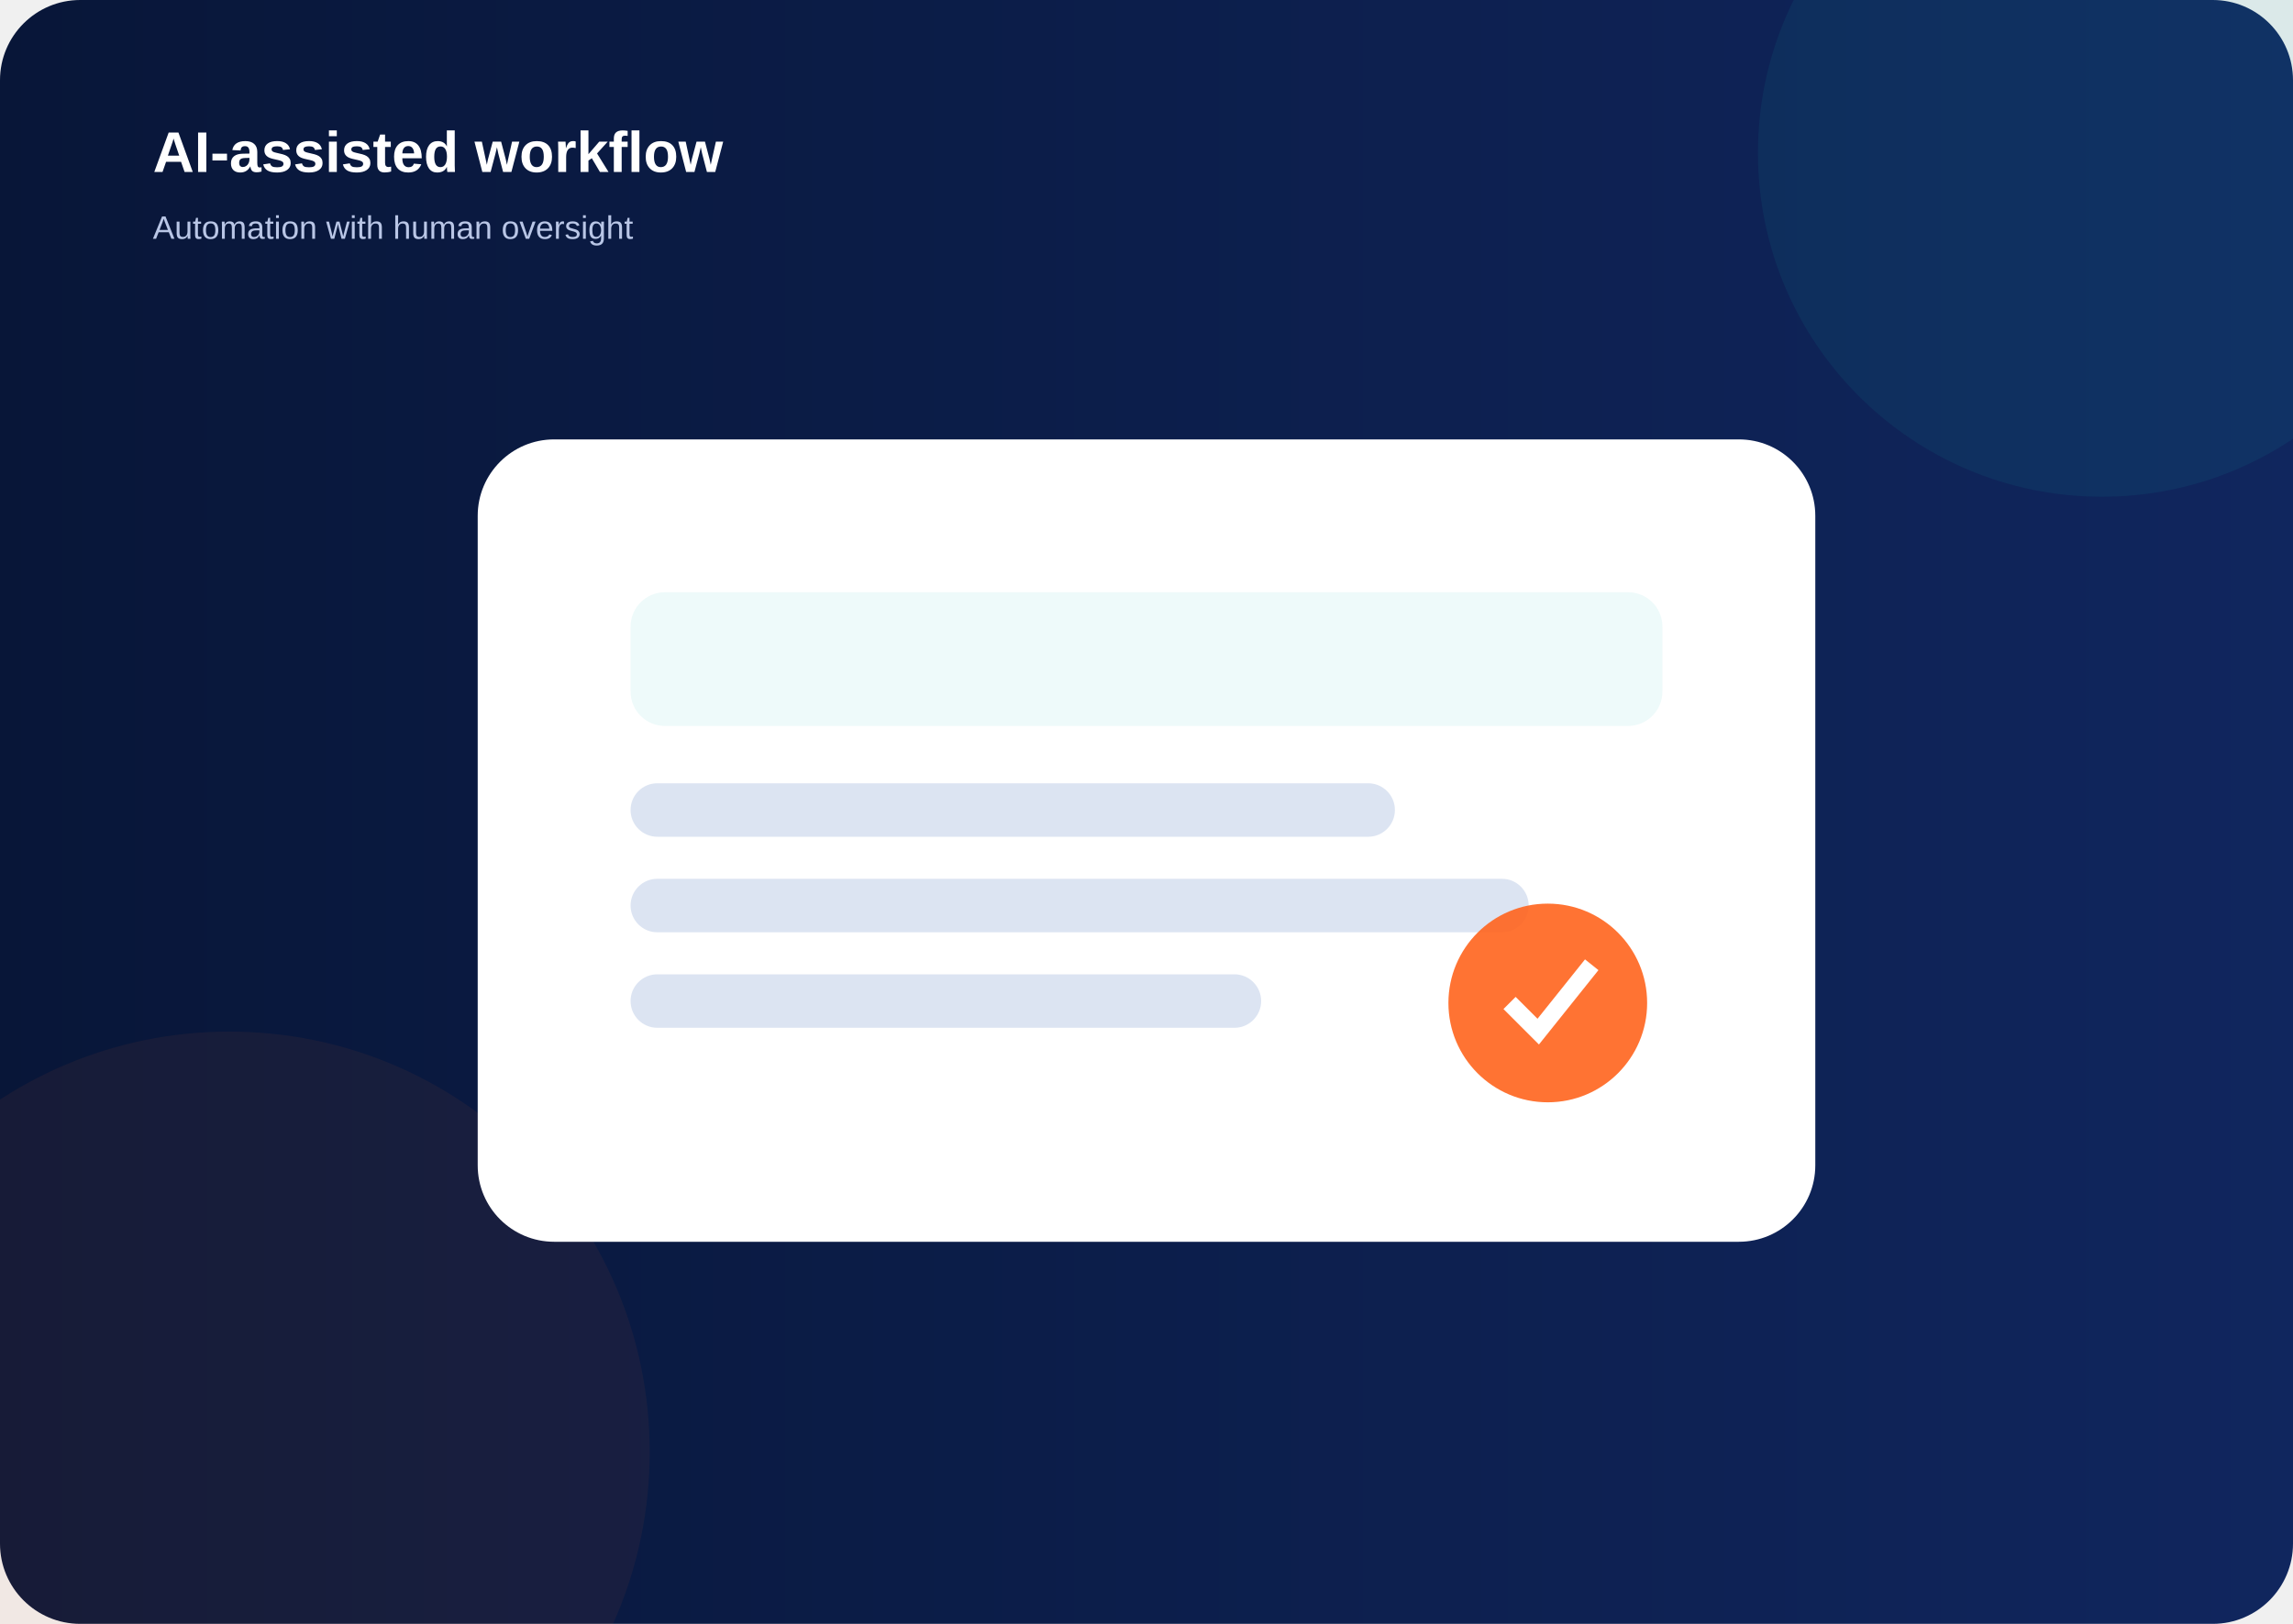
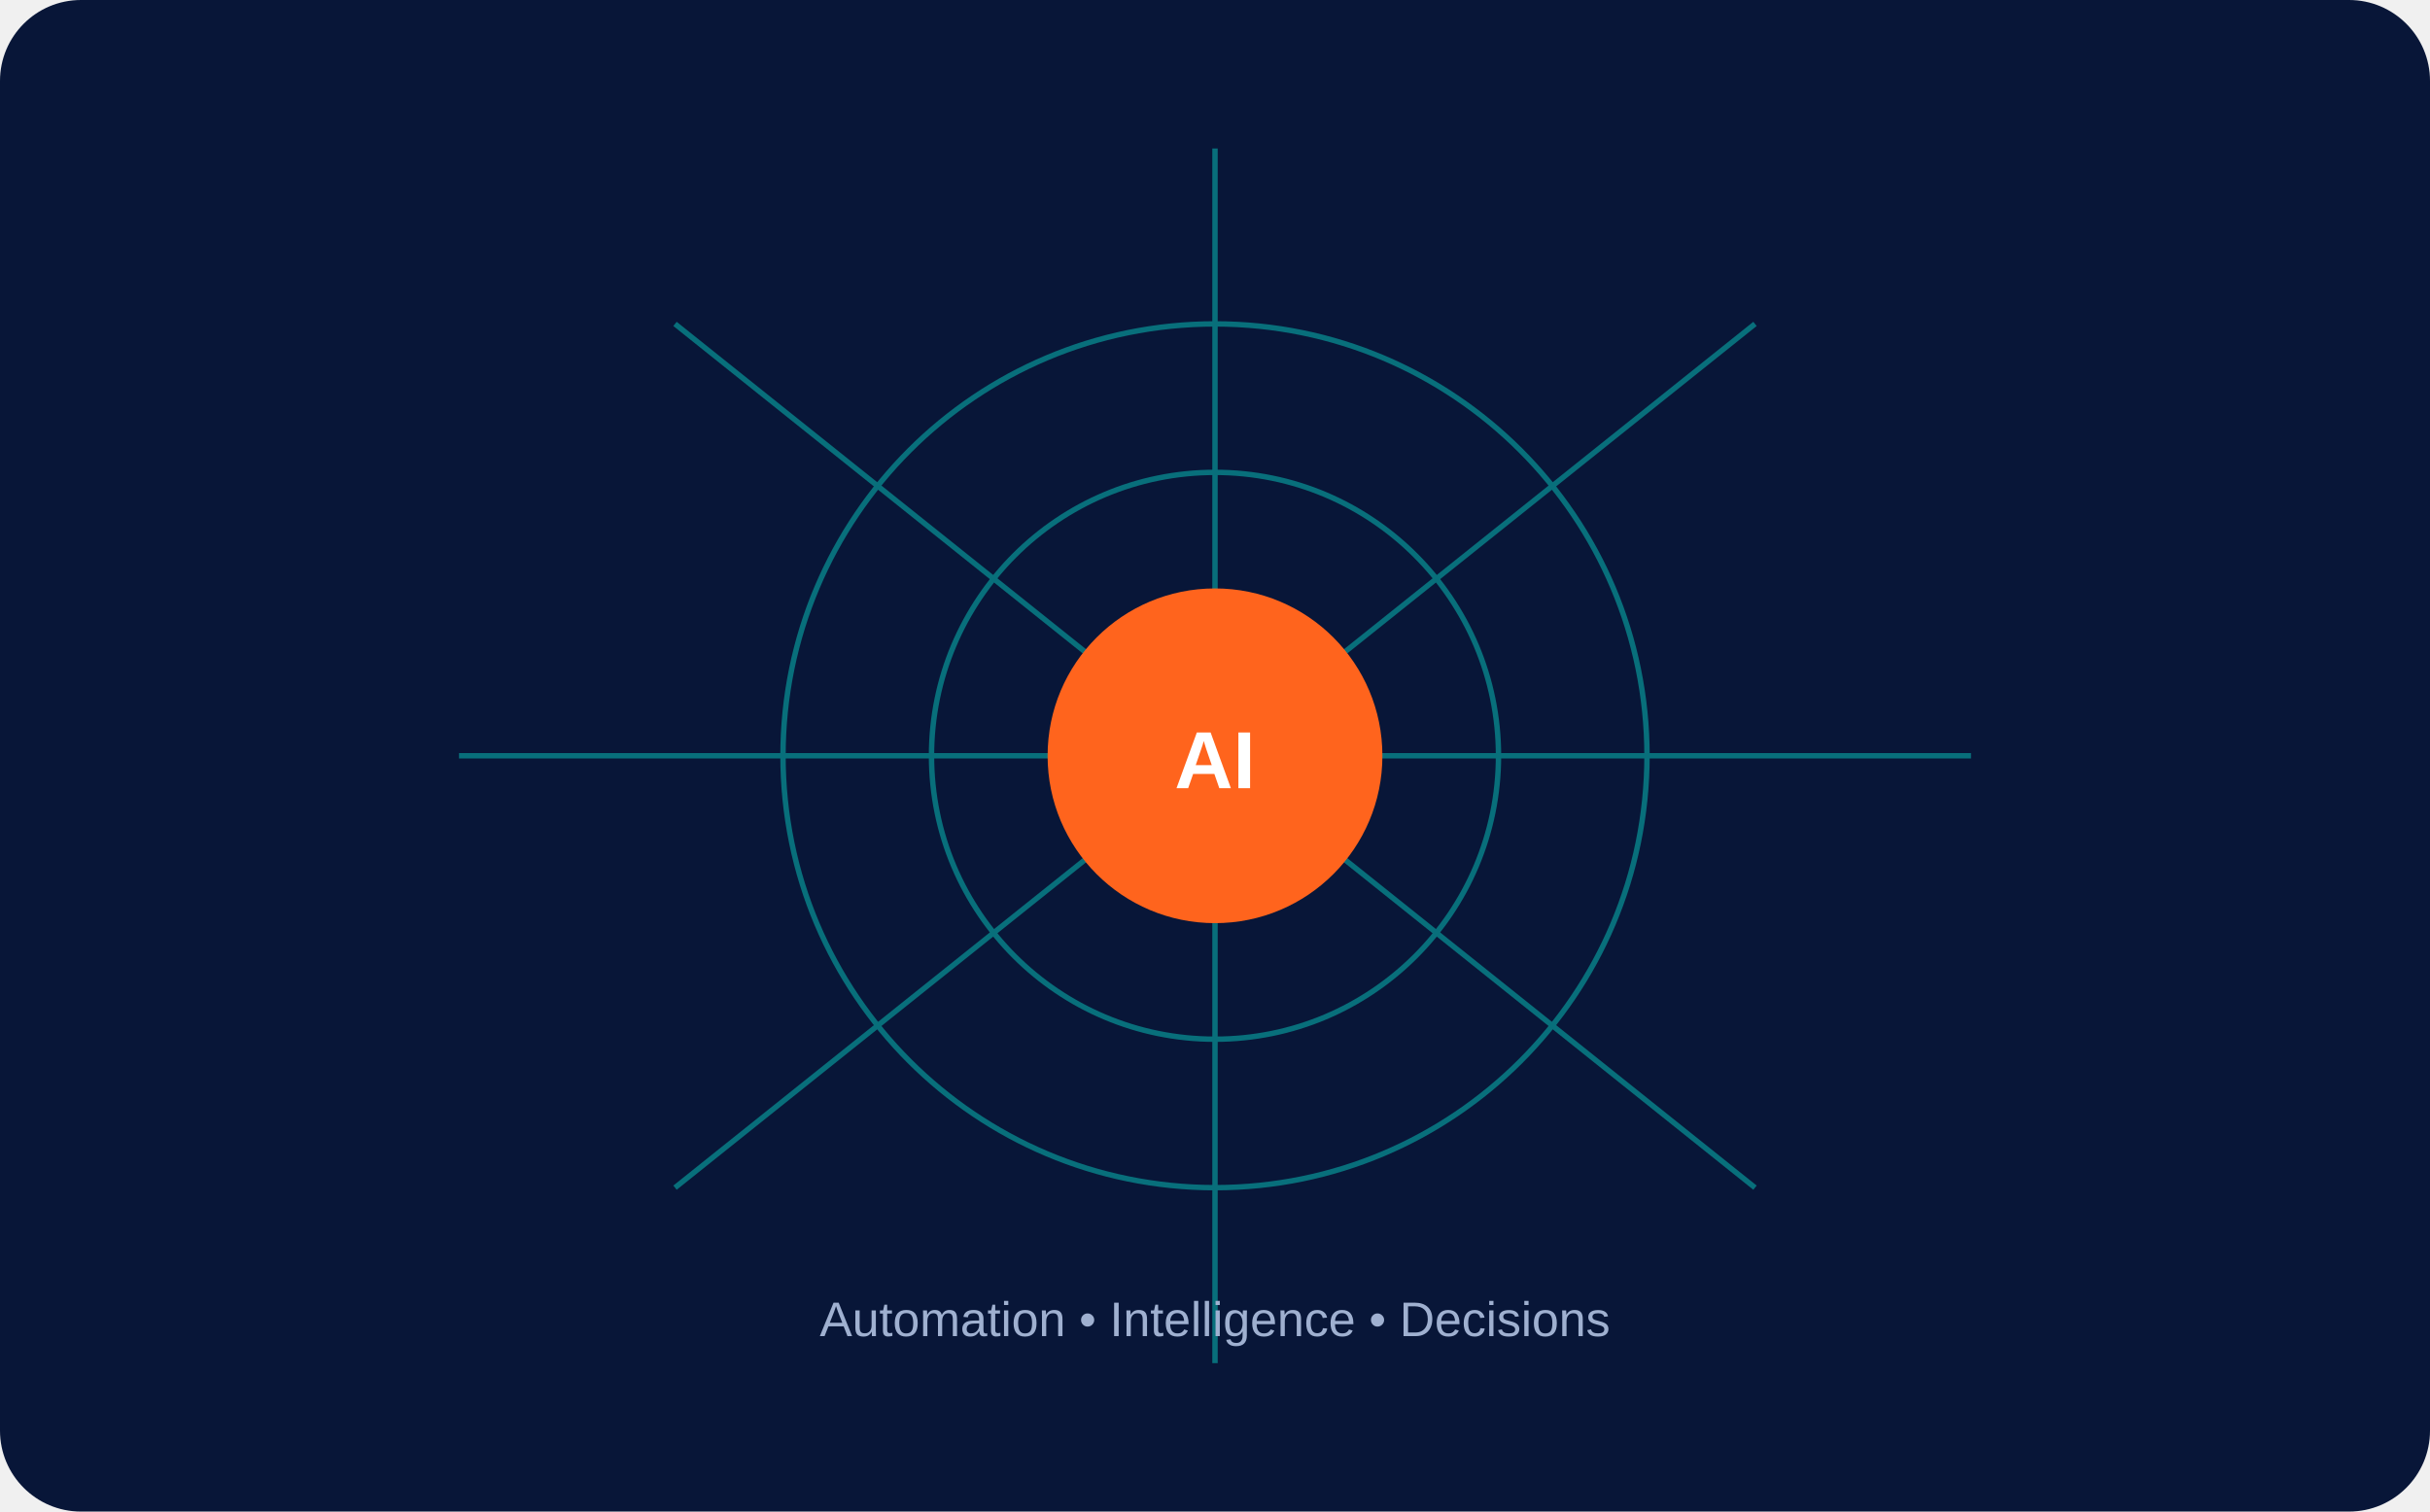
- <svg xmlns="http://www.w3.org/2000/svg" viewBox="0 0 1200 850">
-   <defs>
-     <linearGradient id="g" x1="0" x2="1">
-       <stop stop-color="#081638" />
-       <stop offset="1" stop-color="#10265e" />
-     </linearGradient>
-   </defs>
-   <rect width="1200" height="850" rx="42" fill="url(#g)" />
-   <circle cx="1100" cy="80" r="180" fill="#08aaa8" opacity=".09" />
-   <circle cx="120" cy="760" r="220" fill="#ff641d" opacity=".06" />
-   <rect x="250" y="230" width="700" height="420" rx="40" fill="#fff" />
-   <rect x="330" y="310" width="540" height="70" rx="18" fill="#eefafa" />
-   <rect x="330" y="410" width="400" height="28" rx="14" fill="#dce4f2" />
-   <rect x="330" y="460" width="470" height="28" rx="14" fill="#dce4f2" />
-   <rect x="330" y="510" width="330" height="28" rx="14" fill="#dce4f2" />
-   <circle cx="810" cy="525" r="52" fill="#ff641d" opacity=".9" />
-   <path d="M790 525 l15 15 28 -35" fill="none" stroke="#fff" stroke-width="9" />
-   <text x="80" y="90" fill="#fff" font-family="Arial,sans-serif" font-size="30" font-weight="700">AI-assisted workflow</text>
-   <text x="80" y="125" fill="#b9c6e6" font-family="Arial,sans-serif" font-size="17">Automation with human oversight</text>
+ <svg xmlns="http://www.w3.org/2000/svg" viewBox="0 0 900 560">
+   <rect width="900" height="560" rx="30" fill="#081638" />
+   <g fill="none" stroke="#08aaa8" stroke-width="2" opacity=".6">
+     <circle cx="450" cy="280" r="160" />
+     <circle cx="450" cy="280" r="105" />
+     <path d="M170 280h560M450 55v450M250 120l400 320M650 120L250 440" />
+   </g>
+   <circle cx="450" cy="280" r="62" fill="#ff641d" />
+   <text x="450" y="292" text-anchor="middle" fill="#fff" font-family="Arial" font-size="30" font-weight="700">AI</text>
+   <text x="450" y="495" text-anchor="middle" fill="#9fb0d0" font-family="Arial" font-size="18">Automation • Intelligence • Decisions</text>
</svg>
